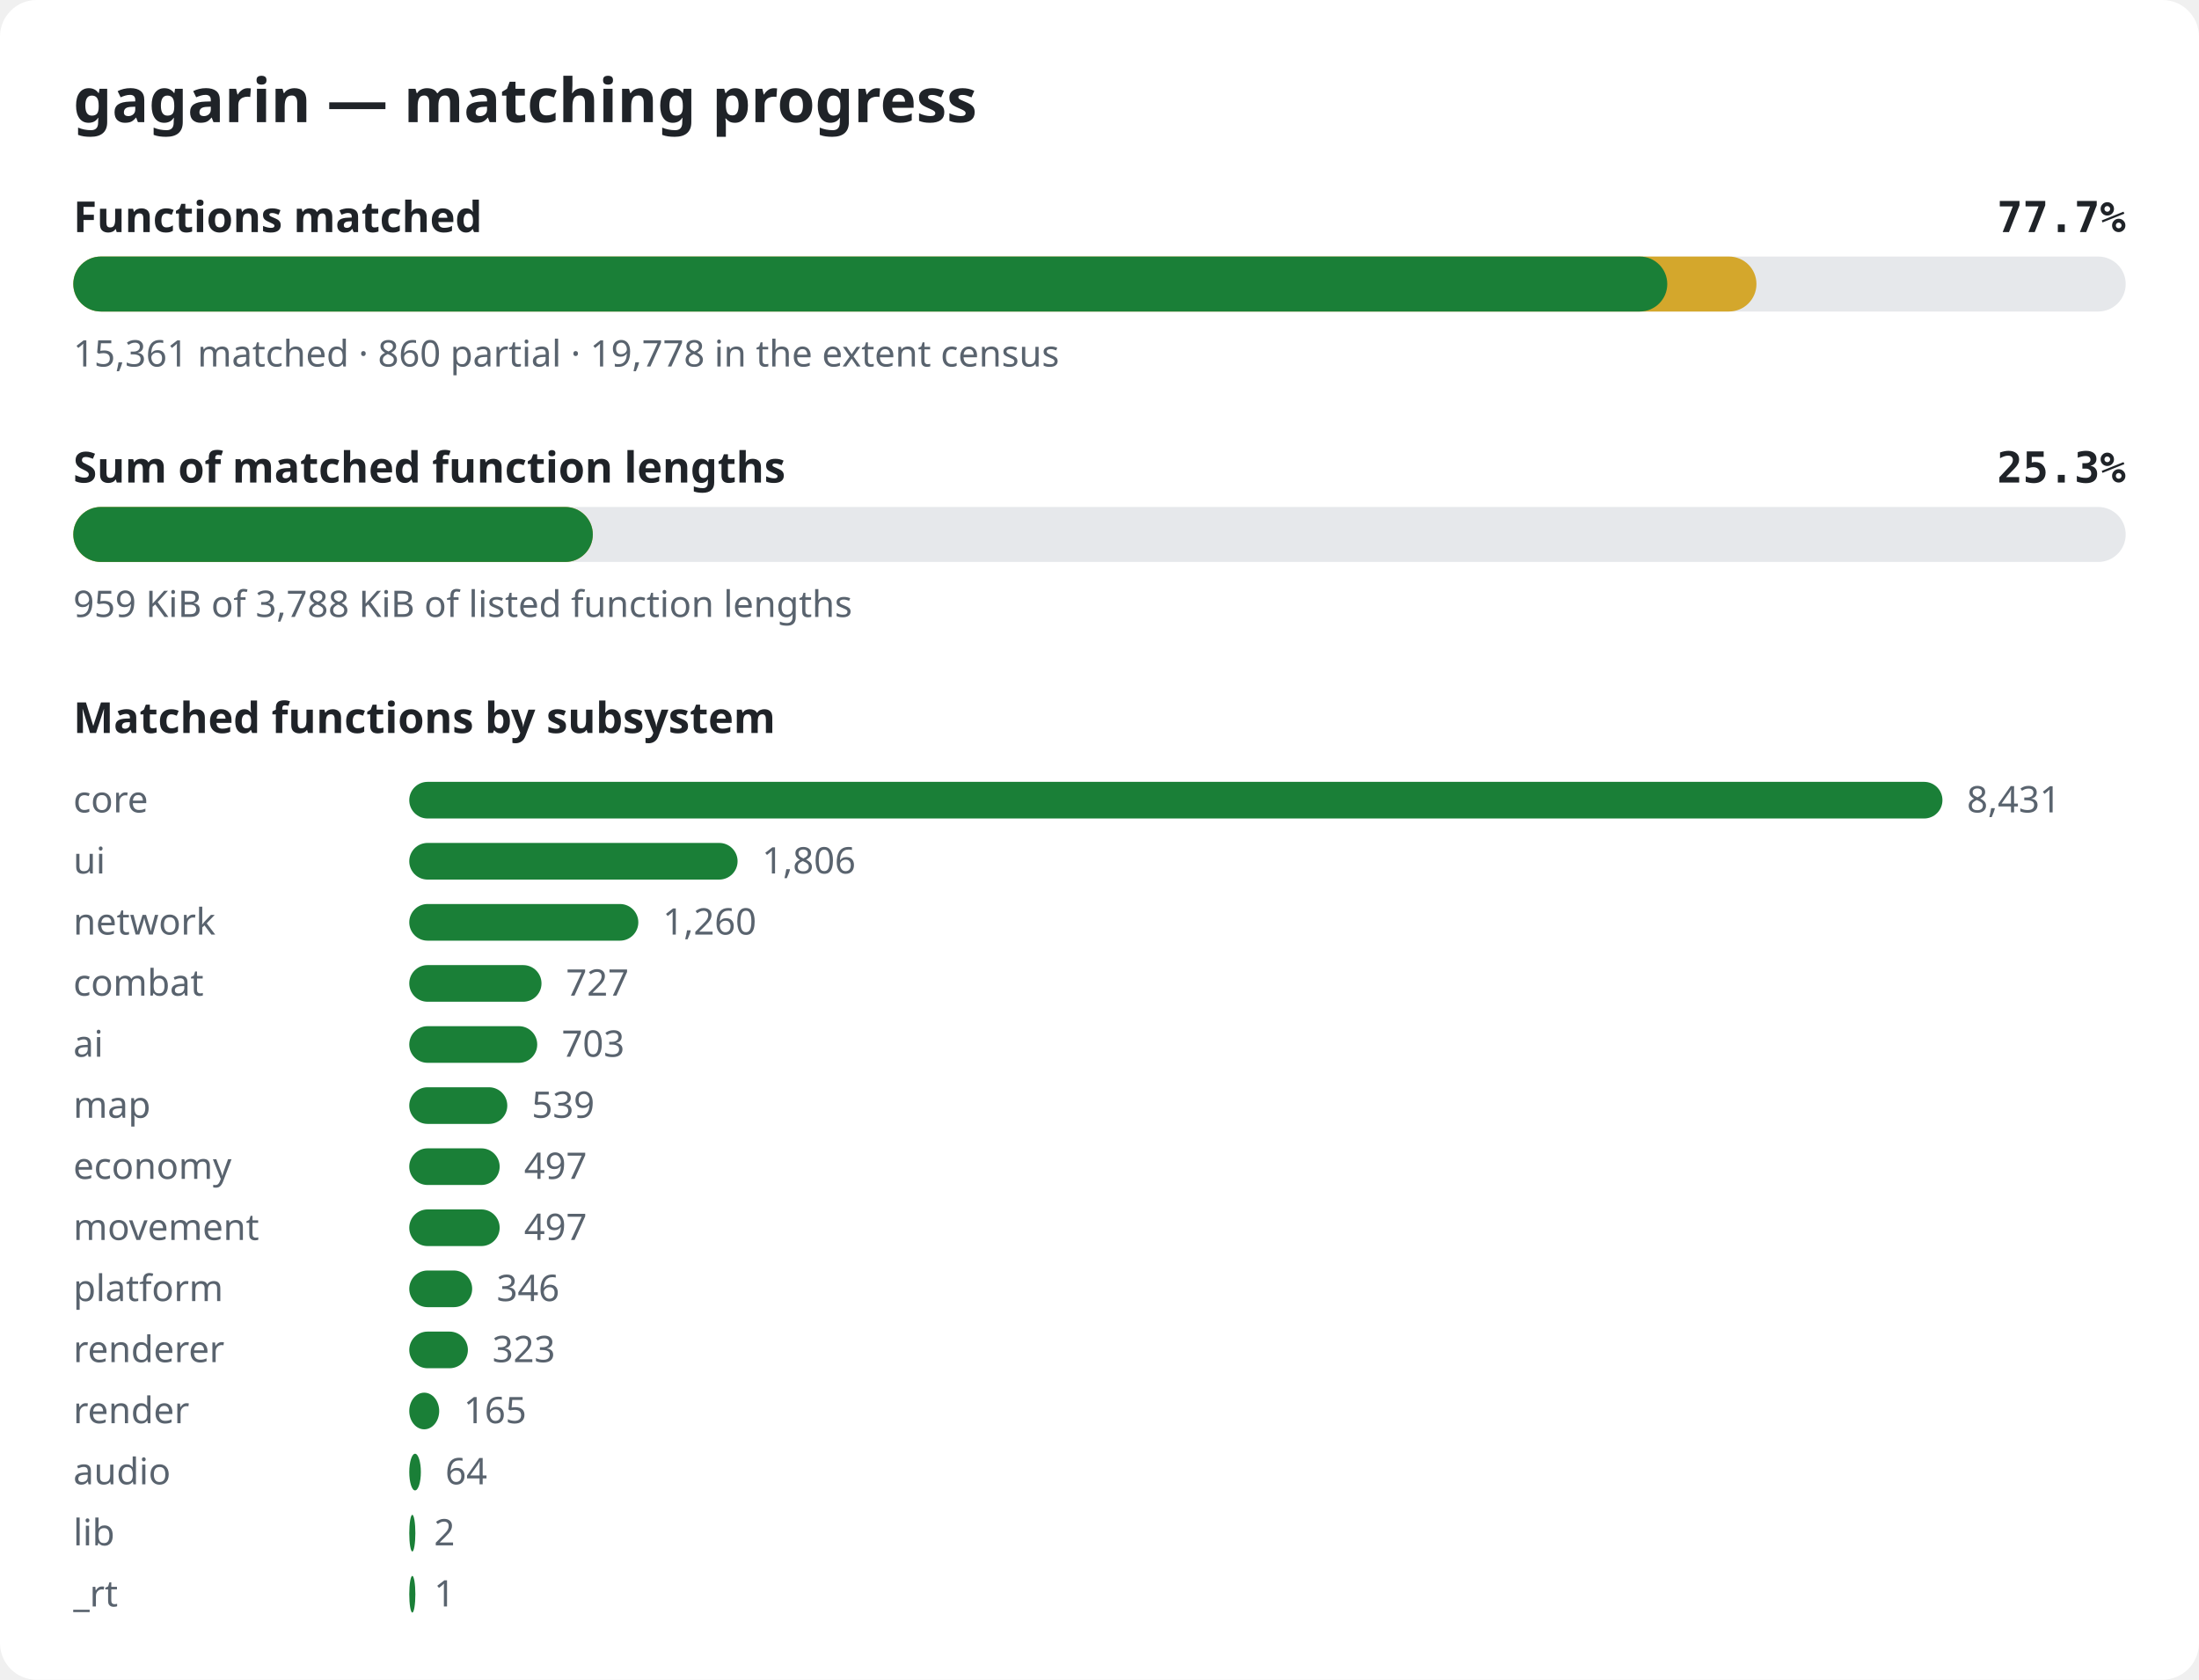
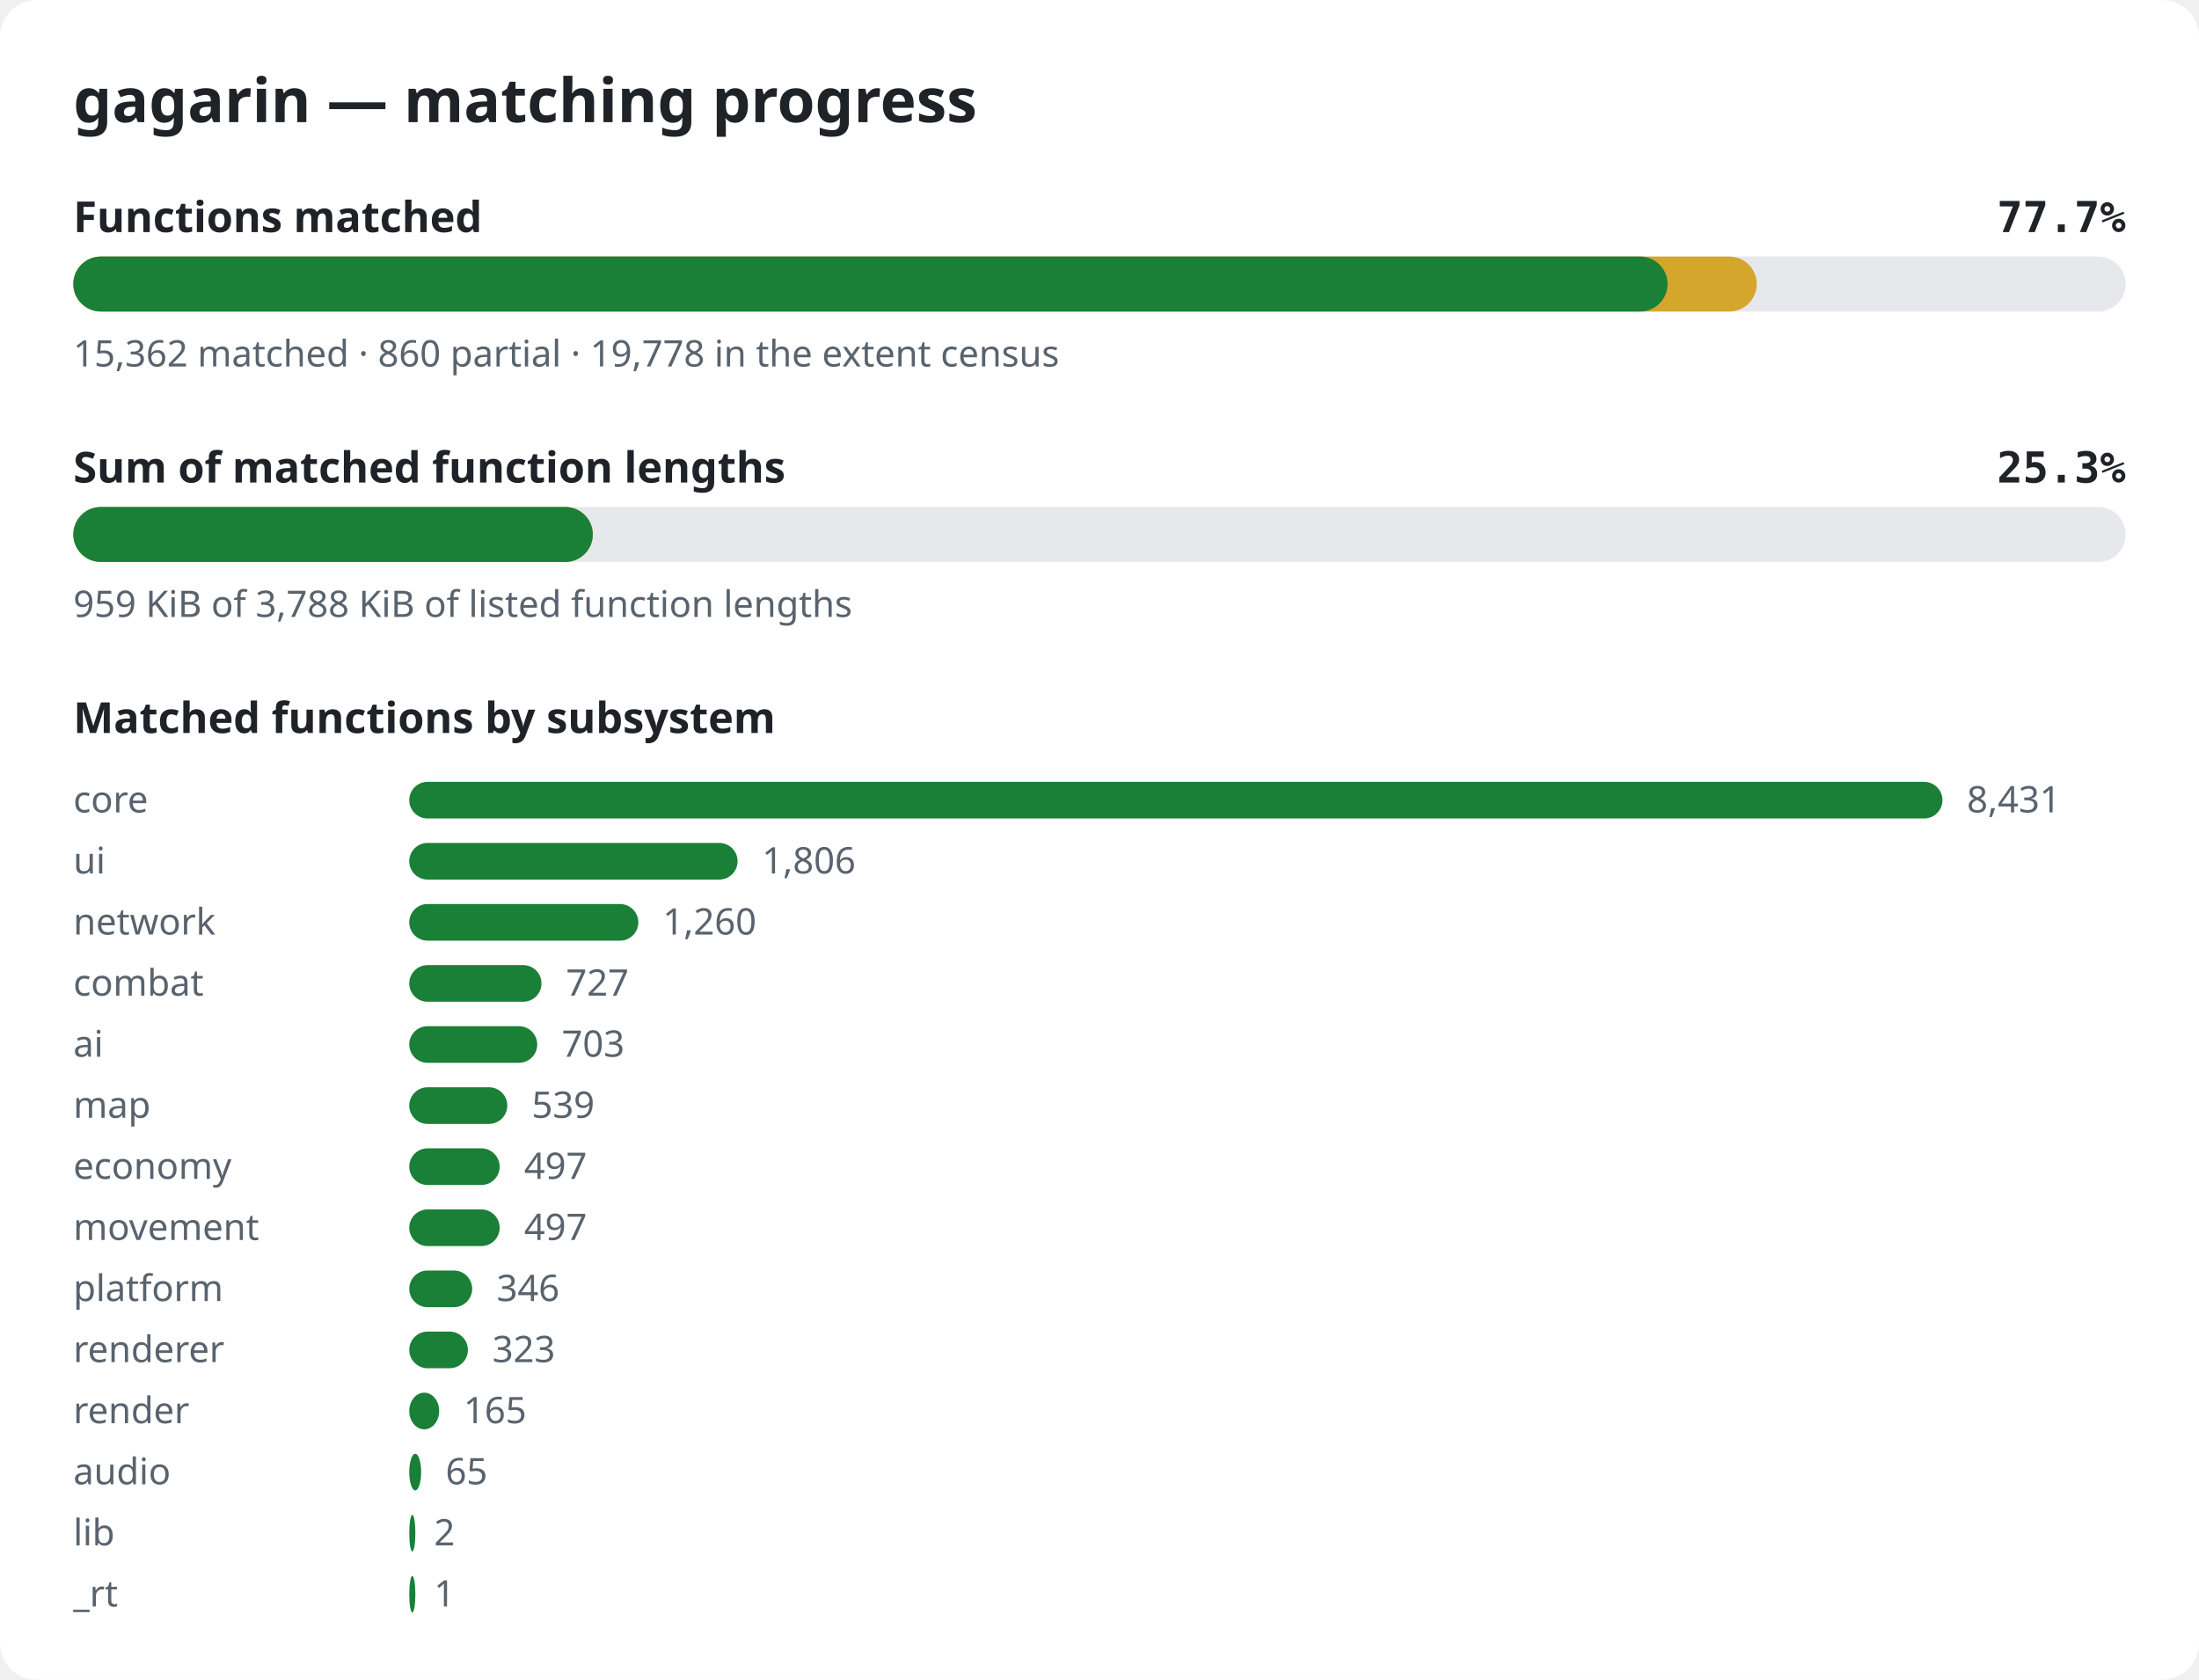
<svg xmlns="http://www.w3.org/2000/svg" width="720" height="550" viewBox="0 0 720 550" role="img" aria-label="gagarin matching progress">
  <style>.bg{fill:#ffffff}.title{font:600 20px sans-serif;fill:#1f2328}.label{font:600 14px sans-serif;fill:#1f2328}.pct{font:600 14px monospace;fill:#1f2328}.note{font:12px sans-serif;fill:#59636e}.track{fill:#e6e8eb}.done{fill:#1a7f37}.partial{fill:#d4a72c}@media (prefers-color-scheme: dark){.bg{fill:#0d1117}.title,.label,.pct{fill:#e6edf3}.note{fill:#9198a1}.track{fill:#262c36}.done{fill:#3fb950}.partial{fill:#d29922}}</style>
  <rect width="720" height="550" rx="12" class="bg" />
  <text x="24" y="40" class="title">gagarin — matching progress</text>
  <text x="24" y="76" class="label">Functions matched</text>
  <text x="696" y="76" class="pct" text-anchor="end">77.7%</text>
  <rect x="24" y="84" width="672" height="18" rx="9" class="track" />
-   <rect x="24" y="84" width="551.1" height="18" rx="9" class="partial" />
-   <rect x="24" y="84" width="521.9" height="18" rx="9" class="done" />
-   <text x="24" y="120" class="note">15,361 matched · 860 partial · 19,778 in the extent census</text>
+   <rect x="24" y="84" width="551.2" height="18" rx="9" class="partial" />
+   <rect x="24" y="84" width="522.0" height="18" rx="9" class="done" />
+   <text x="24" y="120" class="note">15,362 matched · 860 partial · 19,778 in the extent census</text>
  <text x="24" y="158" class="label">Sum of matched function lengths</text>
  <text x="696" y="158" class="pct" text-anchor="end">25.3%</text>
  <rect x="24" y="166" width="672" height="18" rx="9" class="track" />
  <rect x="24" y="166" width="170.1" height="18" rx="9" class="partial" />
  <rect x="24" y="166" width="170.1" height="18" rx="9" class="done" />
  <text x="24" y="202" class="note">959 KiB of 3,788 KiB of listed function lengths</text>
  <text x="24" y="240" class="label">Matched functions by subsystem</text>
  <text x="24" y="266" class="note">core</text>
  <rect x="134" y="256" width="502.0" height="12" rx="6" class="done" />
  <text x="644.0" y="266" class="note">8,431</text>
  <text x="24" y="286" class="note">ui</text>
  <rect x="134" y="276" width="107.5" height="12" rx="6" class="done" />
  <text x="249.5" y="286" class="note">1,806</text>
  <text x="24" y="306" class="note">network</text>
  <rect x="134" y="296" width="75.0" height="12" rx="6" class="done" />
  <text x="217.0" y="306" class="note">1,260</text>
  <text x="24" y="326" class="note">combat</text>
  <rect x="134" y="316" width="43.3" height="12" rx="6" class="done" />
  <text x="185.3" y="326" class="note">727</text>
  <text x="24" y="346" class="note">ai</text>
  <rect x="134" y="336" width="41.9" height="12" rx="6" class="done" />
  <text x="183.9" y="346" class="note">703</text>
  <text x="24" y="366" class="note">map</text>
  <rect x="134" y="356" width="32.1" height="12" rx="6" class="done" />
  <text x="174.1" y="366" class="note">539</text>
  <text x="24" y="386" class="note">economy</text>
  <rect x="134" y="376" width="29.6" height="12" rx="6" class="done" />
  <text x="171.6" y="386" class="note">497</text>
  <text x="24" y="406" class="note">movement</text>
  <rect x="134" y="396" width="29.6" height="12" rx="6" class="done" />
  <text x="171.6" y="406" class="note">497</text>
  <text x="24" y="426" class="note">platform</text>
  <rect x="134" y="416" width="20.6" height="12" rx="6" class="done" />
  <text x="162.6" y="426" class="note">346</text>
  <text x="24" y="446" class="note">renderer</text>
  <rect x="134" y="436" width="19.2" height="12" rx="6" class="done" />
  <text x="161.2" y="446" class="note">323</text>
  <text x="24" y="466" class="note">render</text>
  <rect x="134" y="456" width="9.8" height="12" rx="6" class="done" />
  <text x="151.8" y="466" class="note">165</text>
  <text x="24" y="486" class="note">audio</text>
-   <rect x="134" y="476" width="3.8" height="12" rx="6" class="done" />
-   <text x="145.8" y="486" class="note">64</text>
+   <rect x="134" y="476" width="3.9" height="12" rx="6" class="done" />
+   <text x="145.9" y="486" class="note">65</text>
  <text x="24" y="506" class="note">lib</text>
  <rect x="134" y="496" width="2.0" height="12" rx="6" class="done" />
  <text x="142.1" y="506" class="note">2</text>
  <text x="24" y="526" class="note">_rt</text>
  <rect x="134" y="516" width="2.0" height="12" rx="6" class="done" />
  <text x="142.1" y="526" class="note">1</text>
</svg>
